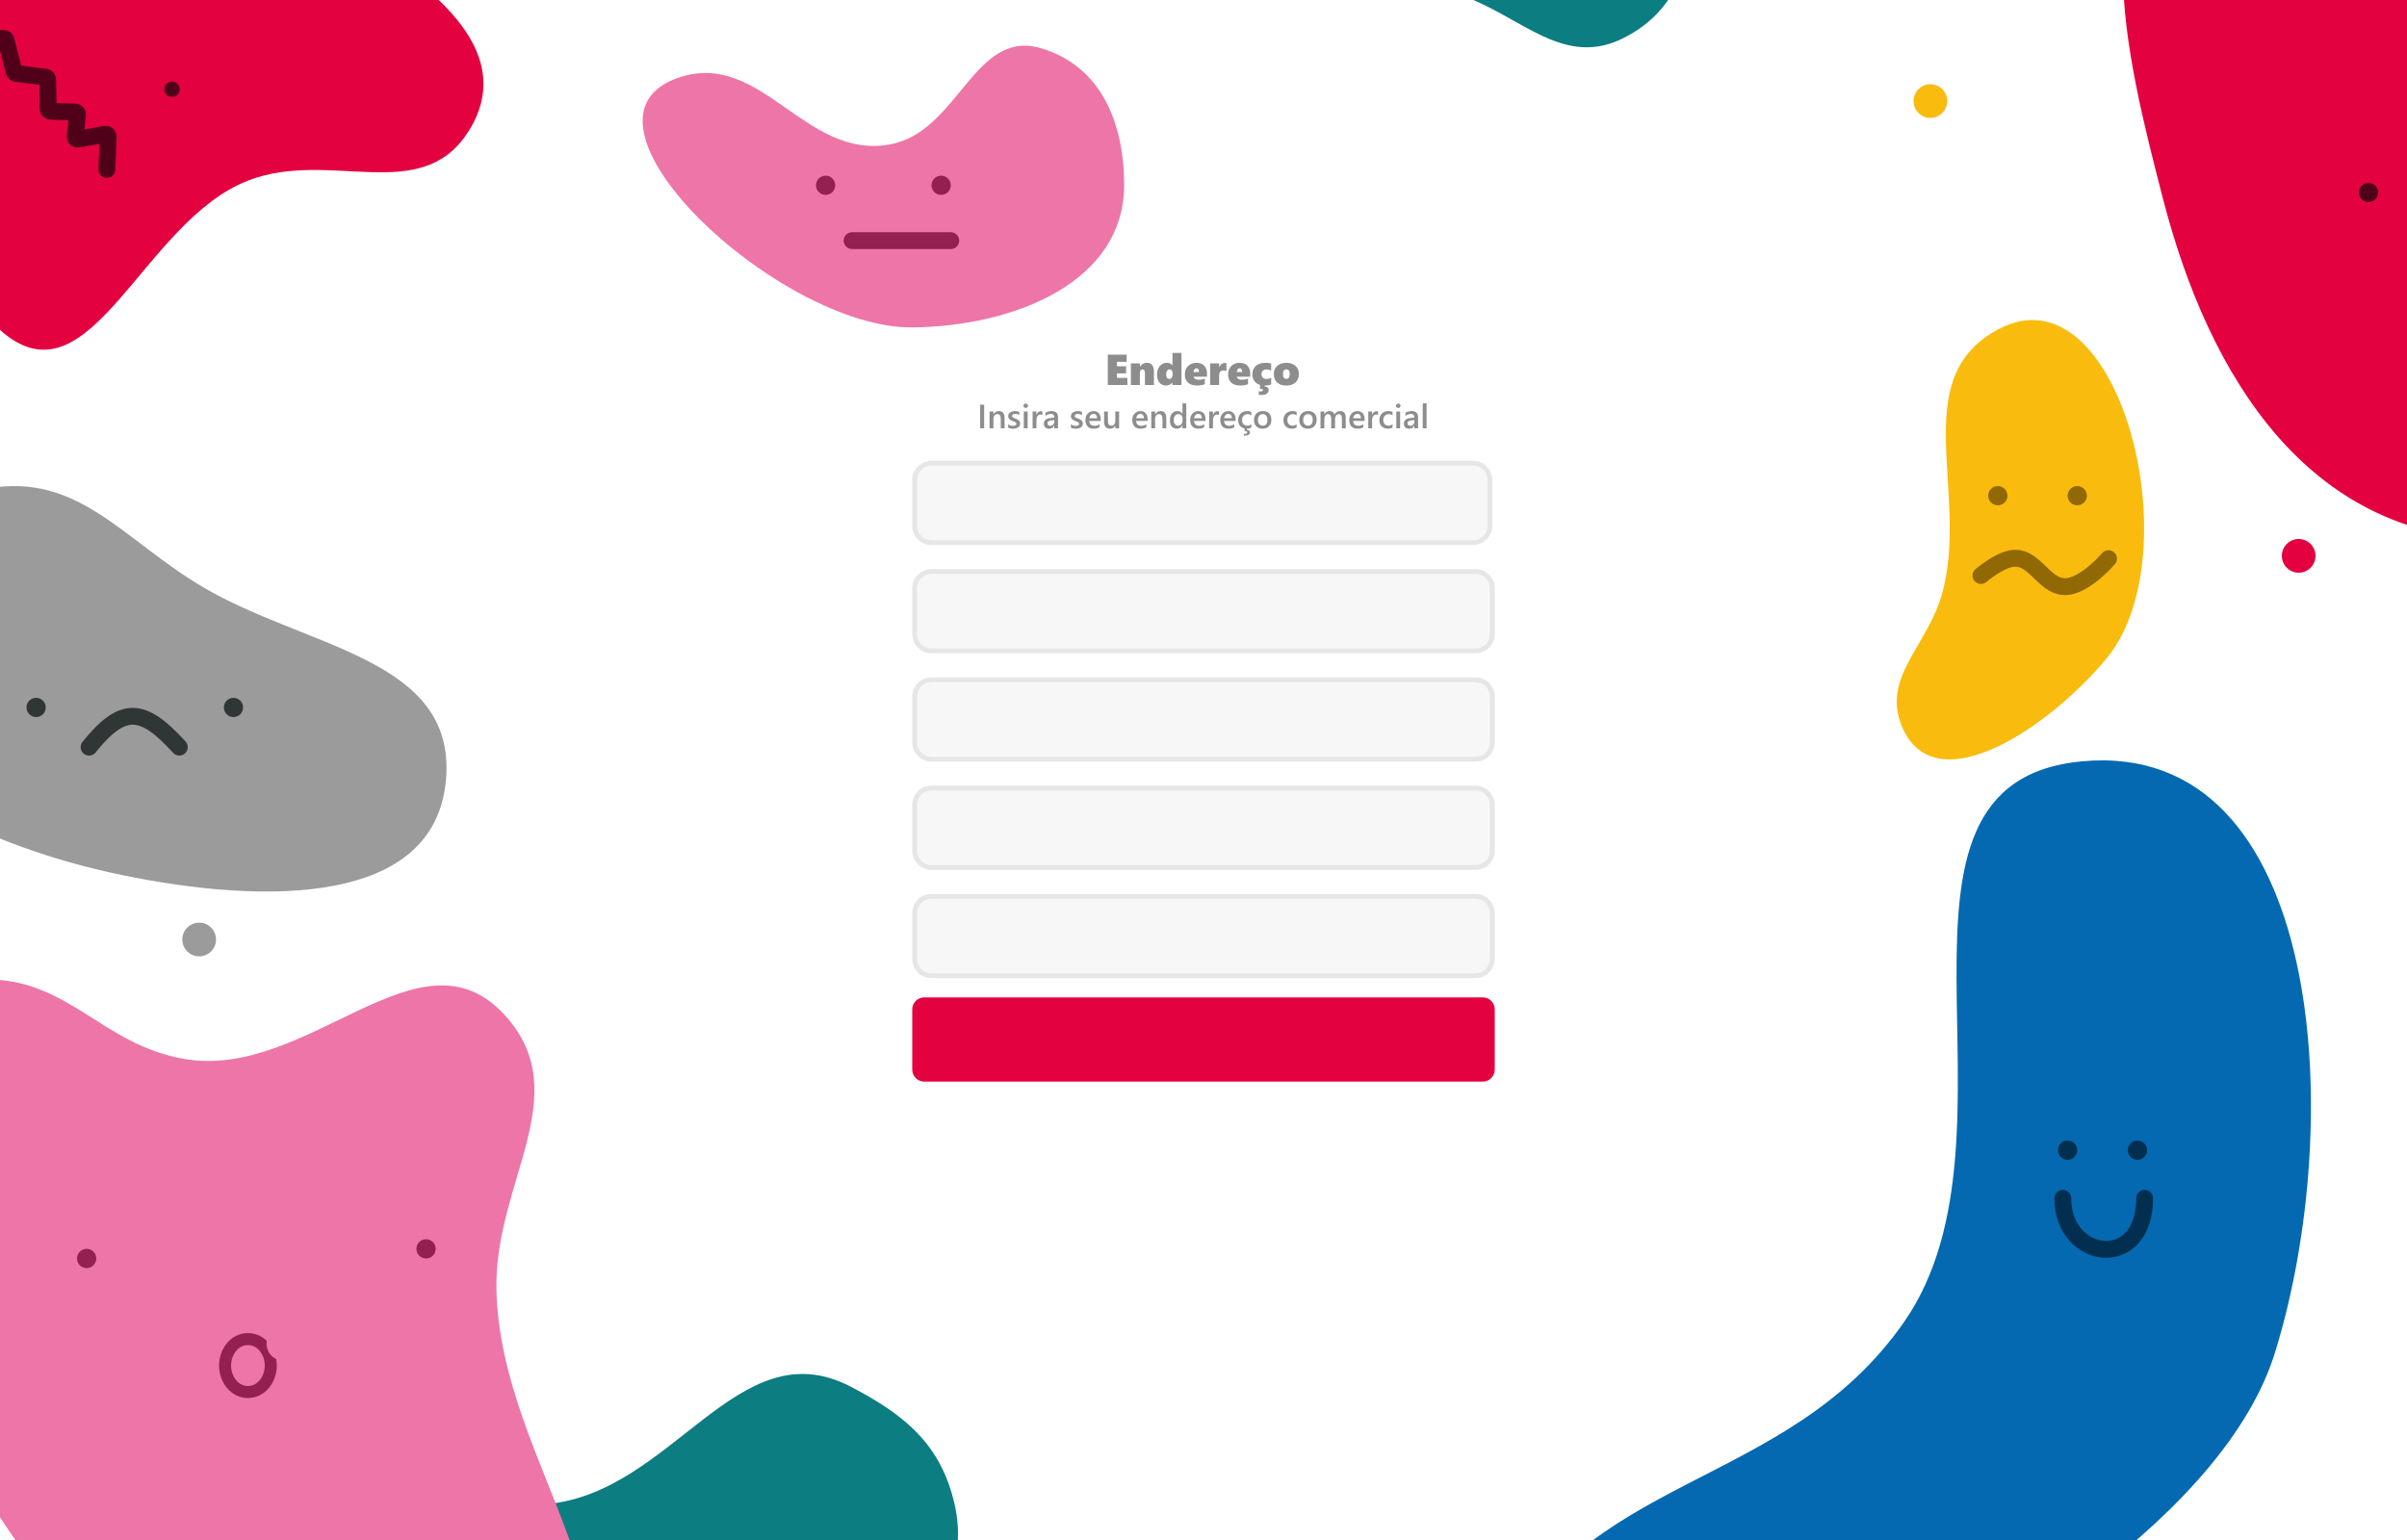
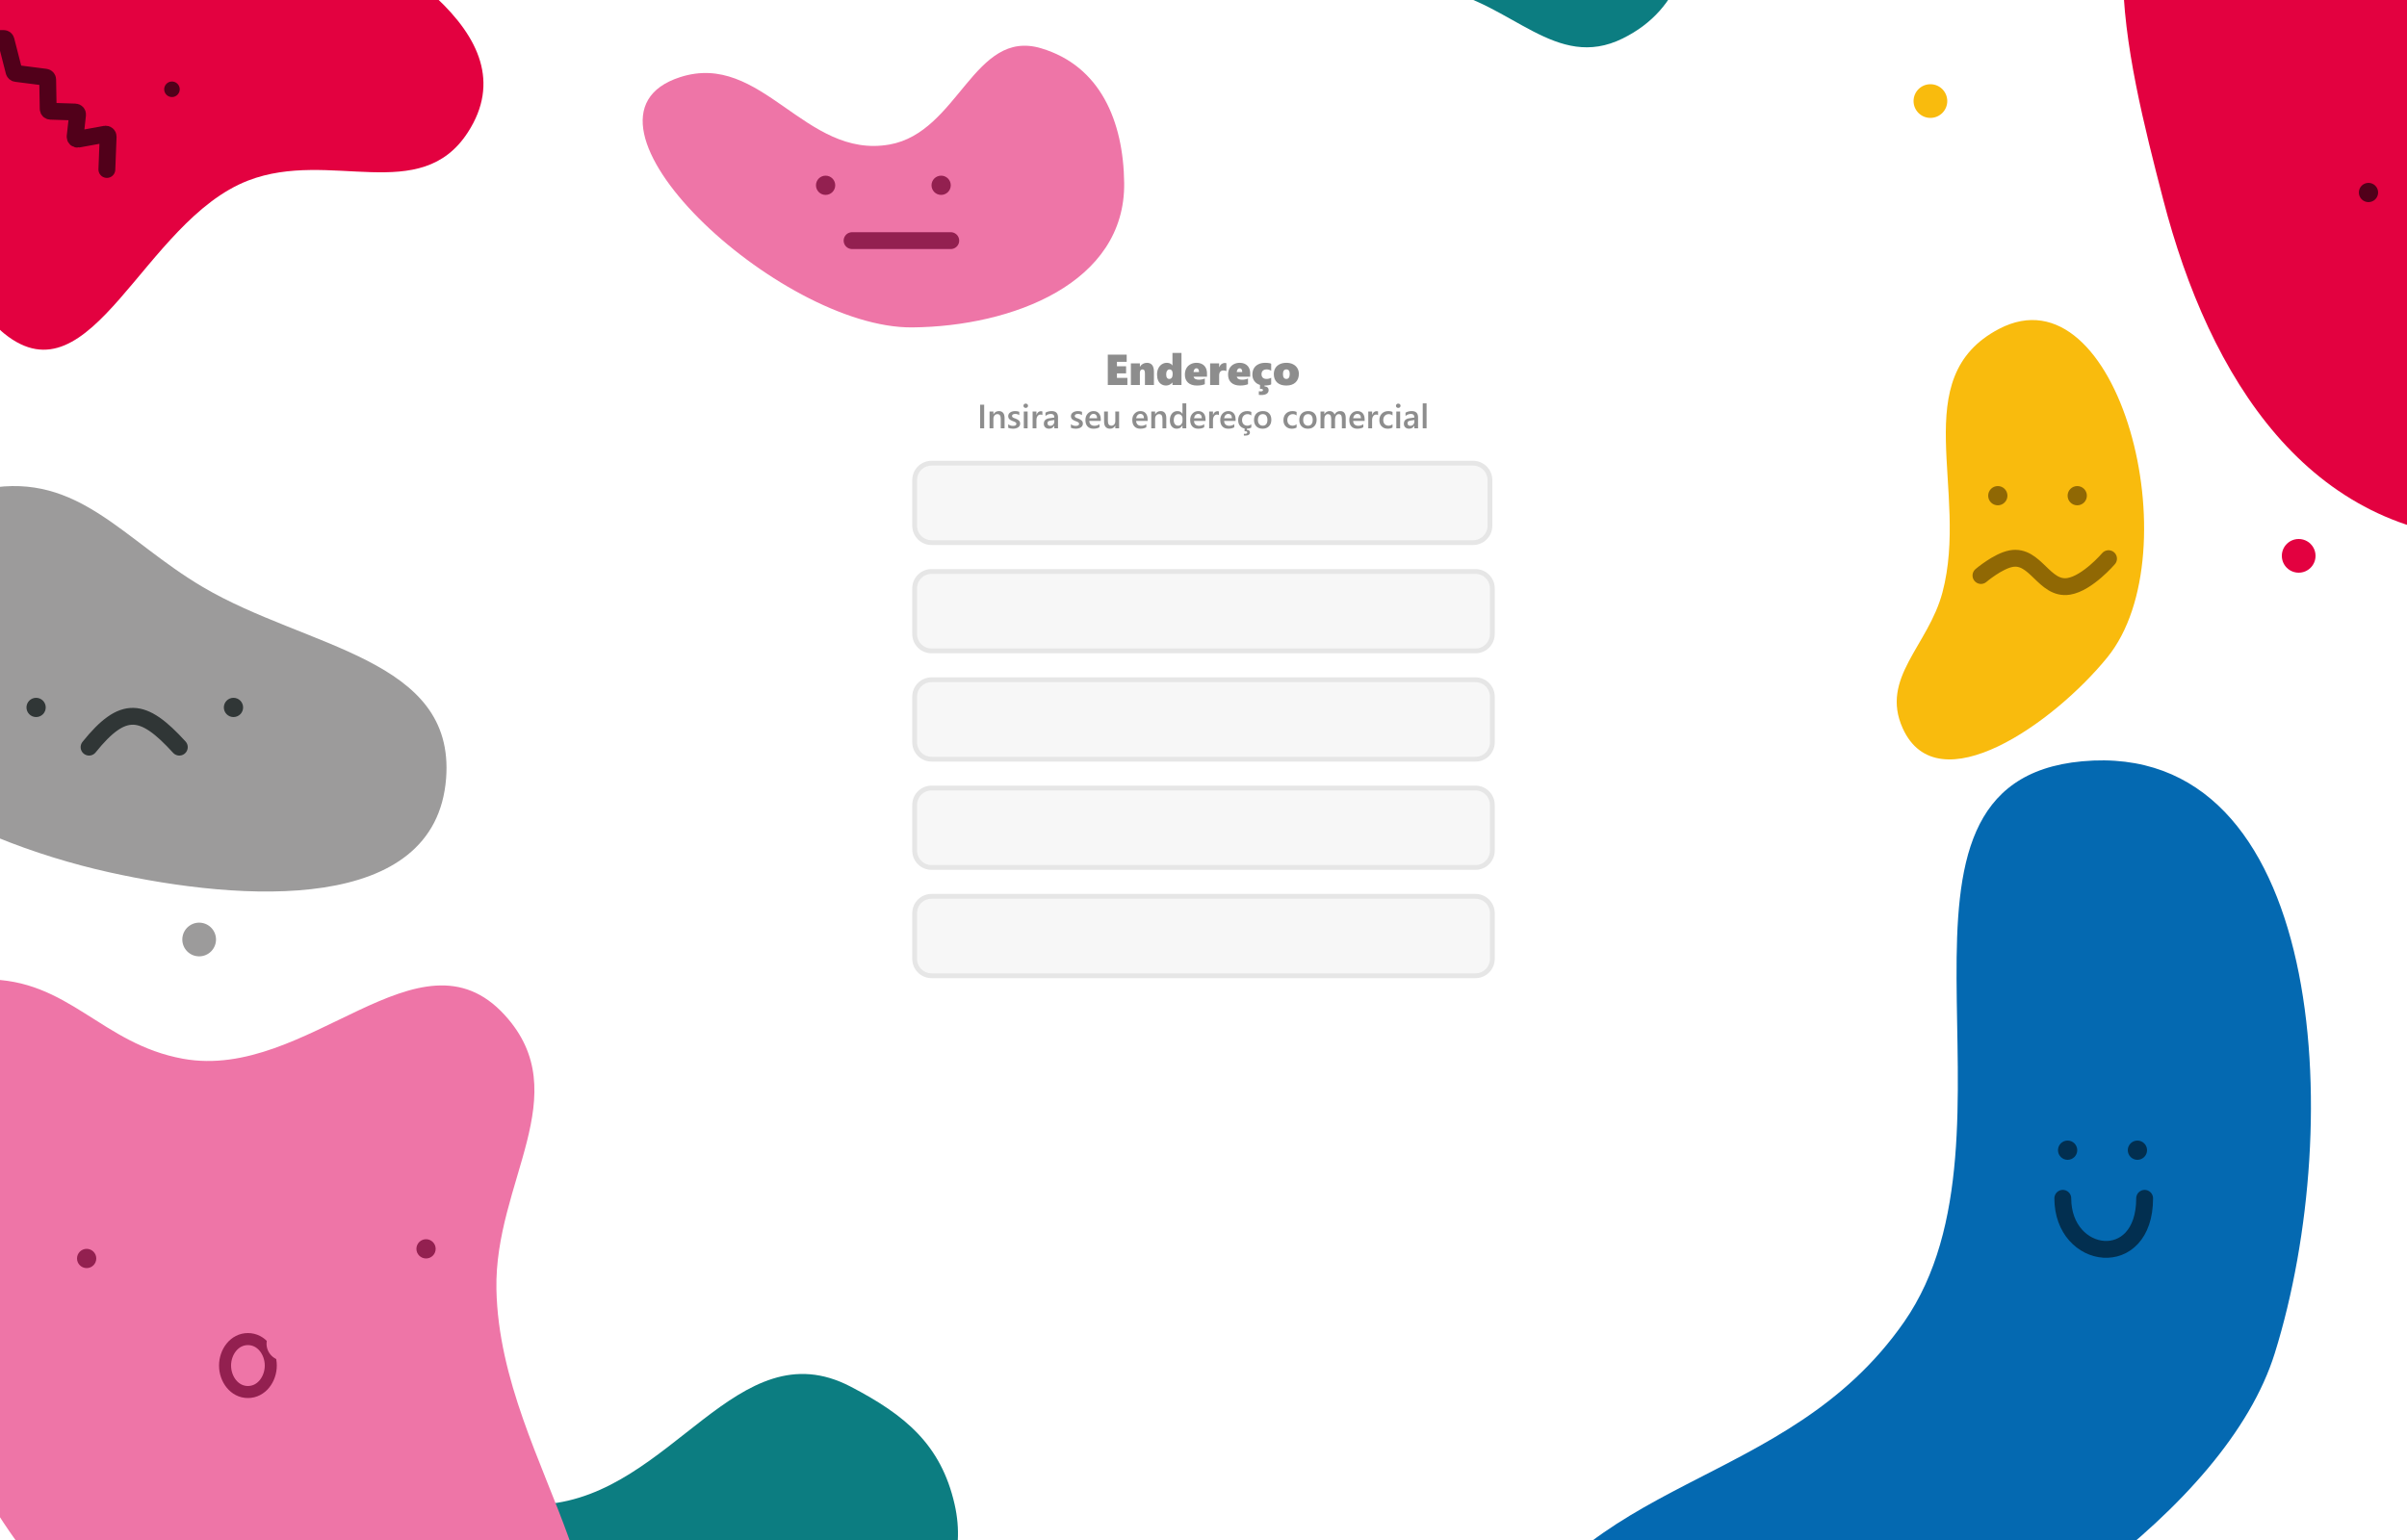
<svg xmlns="http://www.w3.org/2000/svg" width="1000" height="640" viewBox="0 0 1000 640" fill="none">
-   <g clip-path="url(#clip0_386_479)">
+   <g clip-path="url(#clip0_432_316)">
    <rect width="1000" height="640" fill="white" />
    <path d="M222.882 687.899C174.849 676.841 99.369 704.341 101.027 655.009C101.682 635.508 107.657 623.021 121.768 609.569C151.673 581.06 185.173 628.312 226.338 625.148C279.333 621.075 306.22 551.693 353.378 576.246C375.971 588.009 390.924 600.285 396.589 625.148C406.07 666.753 366.134 694.703 325.723 708.239C286.899 721.243 262.779 697.084 222.882 687.899Z" fill="#0C7D81" />
    <path d="M791.067 549.382C845.59 471.011 769.992 325.069 865.067 316.382C965.67 307.191 975.121 465.935 945.067 562.382C904.594 692.268 565.852 814.719 621.067 690.382C656.074 611.553 741.809 620.186 791.067 549.382Z" fill="#0469B1" />
-     <path d="M807.004 246.187C818.209 203.91 791.761 156.98 830.504 136.687C880.225 110.643 910.878 229.608 875.504 273.187C853.36 300.468 805.004 334.692 790.504 302.687C781.019 281.749 801.115 268.406 807.004 246.187Z" fill="#F9BB0D" />
-     <path d="M1016.67 -5.226C976.12 -25.137 966.157 -79.072 921.669 -71.226C861.786 -60.664 883.44 23.904 898.669 82.774C917.967 157.37 959.141 222.388 1036.17 224.274C1096.67 225.755 1167.33 202.793 1167.67 142.274C1167.81 117.568 1146.35 107.48 1146.17 82.774C1146.02 62.737 1161.02 53.265 1159.67 33.274C1155.76 -24.427 1068.58 20.265 1016.67 -5.226Z" fill="#E30140" />
+     <path d="M807.004 246.187C818.209 203.91 791.762 156.98 830.504 136.687C880.225 110.643 910.878 229.608 875.504 273.187C853.36 300.468 805.004 334.692 790.504 302.687C781.019 281.749 801.116 268.406 807.004 246.187Z" fill="#F9BB0D" />
+     <path d="M1016.67 -5.226C976.12 -25.137 966.157 -79.072 921.67 -71.226C861.786 -60.664 883.44 23.904 898.67 82.774C917.967 157.37 959.141 222.388 1036.17 224.274C1096.67 225.755 1167.33 202.793 1167.67 142.274C1167.81 117.568 1146.35 107.48 1146.17 82.774C1146.02 62.737 1161.02 53.265 1159.67 33.274C1155.76 -24.427 1068.58 20.265 1016.67 -5.226Z" fill="#E30140" />
    <circle cx="984" cy="80" r="4" fill="#51001A" />
    <path d="M597.658 -4.517C572.33 -9.264 549.113 6.89 532.158 -12.517C519.105 -27.458 521.875 -42.718 523.158 -62.517C526.955 -121.082 579.427 -174.012 636.658 -161.017C687.118 -149.558 712.797 -99.896 706.658 -48.517C703.312 -20.51 699.45 3.498 674.158 15.983C646.424 29.675 628.058 1.181 597.658 -4.517Z" fill="#0C7D81" />
    <path d="M103.151 75.01C137.218 61.894 174.67 85.593 194.438 54.904C221.048 13.596 159.011 -19.986 115.742 -43.271C60.913 -72.776 -0.245 -84.051 -43.647 -39.408C-77.737 -4.344 -102.906 50.159 -67.207 83.584C-52.633 97.23 -34.87 90.04 -20.121 103.497C-8.16 114.409 -10.776 128.503 1.822 138.675C38.184 168.032 59.538 91.801 103.151 75.01Z" fill="#E30140" />
-     <circle cx="71.441" cy="37.105" r="3.232" transform="rotate(42.8335 71.4408 37.1047)" fill="#51001A" />
+     <circle cx="71.441" cy="37.105" r="3.232" transform="rotate(42.8335 71.4409 37.1047)" fill="#51001A" />
    <path d="M-9.405 16.147L1.524 16.001C1.986 15.995 2.392 16.305 2.507 16.753L5.835 29.773C5.936 30.171 6.27 30.466 6.676 30.518L18.935 32.087C19.428 32.15 19.799 32.565 19.808 33.062L20.02 45.245C20.029 45.778 20.455 46.21 20.988 46.227L31.263 46.554C31.846 46.573 32.29 47.085 32.225 47.665L31.213 56.739C31.139 57.404 31.727 57.953 32.386 57.834L43.751 55.769C44.381 55.654 44.954 56.152 44.929 56.791L44.398 70.435" stroke="#51001A" stroke-width="7" stroke-linecap="round" />
    <path d="M6.568 640.207C-46.449 566.007 -97.181 407.576 -5.988 407.026C28.564 406.818 42.105 433.884 76.109 440.016C127.932 449.362 174.257 382.954 209.725 421.876C239.711 454.783 205.33 491.313 206.239 535.824C207.772 610.875 277.873 672.063 226.67 726.955C163.649 794.515 60.28 715.38 6.568 640.207Z" fill="#EE75A7" />
    <circle cx="36" cy="523" r="4" fill="#932050" />
    <circle cx="177" cy="519" r="4" fill="#932050" />
    <path d="M103 578.5C108.679 578.5 112.5 573.099 112.5 567.5C112.5 561.901 108.679 556.5 103 556.5C97.321 556.5 93.5 561.901 93.5 567.5C93.5 573.099 97.321 578.5 103 578.5Z" stroke="#932050" stroke-width="5" />
    <path d="M-5.165 203.003C-36.789 208.582 -57.341 224.35 -69.665 254.003C-93.363 311.018 -14.941 349.115 45.335 362.503C100.74 374.808 180.957 380.089 185.335 323.503C189.206 273.456 127.583 269.482 84.335 244.003C51.211 224.488 32.695 196.323 -5.165 203.003Z" fill="#9C9B9B" />
    <circle cx="15" cy="294" r="4" fill="#303636" />
    <circle cx="97" cy="294" r="4" fill="#303636" />
    <path d="M37 310.501C51.155 292.911 59.394 293.919 74.5 310.501" stroke="#303636" stroke-width="7" stroke-linecap="round" />
    <path d="M369.545 60.064C334.395 66.261 316.51 21.098 282.545 32.064C229.819 49.087 323.642 136.604 379.045 136.064C420.637 135.659 467.54 117.655 467.045 76.064C466.739 50.38 457.157 27.416 432.545 20.064C404.621 11.723 398.245 55.004 369.545 60.064Z" fill="#EE75A7" />
    <path d="M354 100H395" stroke="#932050" stroke-width="7" stroke-linecap="round" />
    <circle cx="343" cy="77" r="4" fill="#932050" />
    <circle cx="391" cy="77" r="4" fill="#932050" />
    <path d="M823 239.17C823 239.17 830.002 233.206 835.5 232.17C845.713 230.245 849.243 245.345 859.5 243.67C867.252 242.404 876 232.17 876 232.17" stroke="#906804" stroke-width="7" stroke-linecap="round" />
    <circle cx="830" cy="206" r="4" fill="#906804" />
    <circle cx="863" cy="206" r="4" fill="#906804" />
    <path d="M857 498C857 524 891 528.5 891 498" stroke="#022F50" stroke-width="7" stroke-linecap="round" />
    <circle cx="859" cy="478" r="4" fill="#022F50" />
    <circle cx="888" cy="478" r="4" fill="#022F50" />
    <circle cx="802" cy="42" r="7" fill="#F9BB0D" />
    <circle cx="955" cy="231" r="7" fill="#E30140" />
    <circle cx="117.742" cy="558.443" r="7" transform="rotate(-34.7594 117.742 558.443)" fill="#EE75A7" />
    <circle cx="82.742" cy="390.443" r="7" transform="rotate(-34.7594 82.7418 390.443)" fill="#9C9B9B" />
    <circle cx="82.742" cy="269.443" r="7" transform="rotate(-34.7594 82.7418 269.443)" fill="#9C9B9B" />
    <rect x="363" y="175.5" width="274" height="290" rx="12" fill="white" />
    <rect x="380" y="192.5" width="239" height="33" rx="7" fill="#F7F7F7" />
    <rect x="380" y="192.5" width="239" height="33" rx="7" stroke="#E6E6E6" stroke-width="2" />
    <rect x="380" y="237.5" width="240" height="33" rx="7" fill="#F7F7F7" />
    <rect x="380" y="237.5" width="240" height="33" rx="7" stroke="#E6E6E6" stroke-width="2" />
    <rect x="380" y="282.5" width="240" height="33" rx="7" fill="#F7F7F7" />
    <rect x="380" y="282.5" width="240" height="33" rx="7" stroke="#E6E6E6" stroke-width="2" />
    <rect x="380" y="327.5" width="240" height="33" rx="7" fill="#F7F7F7" />
    <rect x="380" y="327.5" width="240" height="33" rx="7" stroke="#E6E6E6" stroke-width="2" />
    <rect x="380" y="372.5" width="240" height="33" rx="7" fill="#F7F7F7" />
    <rect x="380" y="372.5" width="240" height="33" rx="7" stroke="#E6E6E6" stroke-width="2" />
-     <rect x="379" y="414.5" width="242" height="35" rx="5" fill="#E30140" />
    <path d="M460.239 160V147.396H468.088V150.367H464.036V152.204H467.842V155.175H464.036V157.029H468.378V160H460.239ZM475.664 160V155.087C475.664 154.53 475.579 154.132 475.409 153.892C475.245 153.646 474.976 153.522 474.601 153.522C474.278 153.522 474.026 153.648 473.845 153.9C473.663 154.152 473.572 154.475 473.572 154.867V160H469.828V151H473.572V152.406H473.607C473.906 151.891 474.308 151.492 474.812 151.211C475.315 150.924 475.863 150.78 476.455 150.78C478.424 150.78 479.408 152.022 479.408 154.507V160H475.664ZM487.107 160V158.954H487.072C486.773 159.347 486.384 159.657 485.903 159.886C485.423 160.108 484.948 160.22 484.479 160.22C483.712 160.22 483.035 160.032 482.449 159.657C481.863 159.276 481.424 158.746 481.131 158.066C480.844 157.387 480.7 156.584 480.7 155.658C480.7 154.703 480.873 153.856 481.219 153.118C481.564 152.38 482.051 151.806 482.678 151.396C483.305 150.985 484.008 150.78 484.787 150.78C485.156 150.78 485.496 150.833 485.807 150.938C486.123 151.044 486.396 151.188 486.624 151.369C486.858 151.545 487.008 151.721 487.072 151.896H487.107V146.676H490.852V160H487.107ZM487.187 155.228C487.187 154.688 487.066 154.27 486.826 153.971C486.592 153.672 486.272 153.522 485.868 153.522C485.464 153.522 485.133 153.71 484.875 154.085C484.623 154.454 484.497 154.949 484.497 155.57C484.497 156.842 484.937 157.478 485.815 157.478C486.231 157.478 486.562 157.308 486.809 156.968C487.061 156.622 487.187 156.121 487.187 155.465V155.228ZM495.888 156.563C495.952 156.95 496.175 157.255 496.556 157.478C496.937 157.694 497.44 157.803 498.067 157.803C498.94 157.803 499.767 157.636 500.546 157.302V159.675C499.638 160.038 498.536 160.22 497.241 160.22C495.671 160.22 494.449 159.818 493.576 159.016C492.703 158.213 492.267 157.108 492.267 155.702C492.267 154.735 492.457 153.883 492.838 153.145C493.225 152.406 493.793 151.829 494.543 151.413C495.299 150.991 496.131 150.78 497.039 150.78C497.971 150.78 498.768 150.962 499.43 151.325C500.092 151.688 500.593 152.198 500.933 152.854C501.278 153.511 501.451 154.278 501.451 155.157V156.563H495.888ZM498.138 154.604C498.138 153.566 497.766 153.048 497.021 153.048C496.711 153.048 496.45 153.191 496.239 153.479C496.028 153.76 495.905 154.135 495.87 154.604H498.138ZM509.52 154.208C509.379 154.144 509.188 154.085 508.948 154.032C508.708 153.979 508.509 153.953 508.351 153.953C507.114 153.953 506.496 154.668 506.496 156.098V160H502.752V151H506.496V152.582H506.531C506.76 152.014 507.085 151.583 507.507 151.29C507.929 150.991 508.421 150.842 508.983 150.842C509.188 150.842 509.367 150.877 509.52 150.947V154.208ZM513.835 156.563C513.899 156.95 514.122 157.255 514.503 157.478C514.884 157.694 515.388 157.803 516.015 157.803C516.888 157.803 517.714 157.636 518.493 157.302V159.675C517.585 160.038 516.483 160.22 515.188 160.22C513.618 160.22 512.396 159.818 511.523 159.016C510.65 158.213 510.214 157.108 510.214 155.702C510.214 154.735 510.404 153.883 510.785 153.145C511.172 152.406 511.74 151.829 512.49 151.413C513.246 150.991 514.078 150.78 514.986 150.78C515.918 150.78 516.715 150.962 517.377 151.325C518.039 151.688 518.54 152.198 518.88 152.854C519.226 153.511 519.398 154.278 519.398 155.157V156.563H513.835ZM516.085 154.604C516.085 153.566 515.713 153.048 514.969 153.048C514.658 153.048 514.397 153.191 514.187 153.479C513.976 153.76 513.853 154.135 513.817 154.604H516.085ZM528.117 159.745C527.625 160.038 526.699 160.196 525.34 160.22V160.58C526.482 160.662 527.054 161.184 527.054 162.145C527.054 162.795 526.787 163.293 526.254 163.639C525.727 163.984 524.974 164.157 523.995 164.157C523.679 164.157 523.342 164.14 522.984 164.104V162.593C523.201 162.64 523.441 162.663 523.705 162.663C524.039 162.663 524.291 162.613 524.461 162.514C524.631 162.42 524.716 162.297 524.716 162.145C524.716 161.963 524.648 161.828 524.514 161.74C524.379 161.658 524.145 161.617 523.811 161.617H523.652L523.468 161.635V159.974C522.478 159.669 521.701 159.136 521.139 158.374C520.582 157.612 520.304 156.722 520.304 155.702C520.304 154.671 520.521 153.789 520.954 153.057C521.394 152.318 522.018 151.756 522.826 151.369C523.635 150.977 524.572 150.78 525.639 150.78C526.225 150.78 526.749 150.818 527.212 150.895C527.681 150.971 527.982 151.059 528.117 151.158V154.076C527.93 153.93 527.66 153.801 527.309 153.689C526.957 153.578 526.632 153.522 526.333 153.522C525.595 153.522 525.038 153.695 524.663 154.041C524.288 154.387 524.101 154.879 524.101 155.518C524.101 156.139 524.285 156.622 524.654 156.968C525.023 157.308 525.536 157.478 526.192 157.478C526.89 157.478 527.531 157.311 528.117 156.977V159.745ZM539.622 155.342C539.622 156.859 539.162 158.052 538.242 158.919C537.328 159.786 536.048 160.22 534.401 160.22C532.767 160.22 531.492 159.798 530.578 158.954C529.67 158.104 529.216 156.936 529.216 155.447C529.216 154.492 529.43 153.663 529.857 152.96C530.285 152.257 530.895 151.718 531.686 151.343C532.477 150.968 533.388 150.78 534.419 150.78C535.485 150.78 536.408 150.977 537.188 151.369C537.973 151.762 538.573 152.307 538.989 153.004C539.411 153.701 539.622 154.48 539.622 155.342ZM535.825 155.359C535.825 154.135 535.356 153.522 534.419 153.522C533.481 153.522 533.013 154.164 533.013 155.447C533.013 156.801 533.487 157.478 534.437 157.478C535.362 157.478 535.825 156.771 535.825 155.359Z" fill="#1D1D1D" fill-opacity="0.5" />
    <path d="M408.878 178H407.203V168.197H408.878V178ZM417.354 178H415.769V174.056C415.769 172.748 415.306 172.094 414.381 172.094C413.898 172.094 413.499 172.276 413.185 172.641C412.87 173.001 412.713 173.456 412.713 174.008V178H411.12V171H412.713V172.162H412.74C413.264 171.278 414.021 170.836 415.01 170.836C415.771 170.836 416.352 171.084 416.753 171.581C417.154 172.073 417.354 172.786 417.354 173.721V178ZM418.858 177.781V176.312C419.451 176.763 420.105 176.988 420.82 176.988C421.777 176.988 422.256 176.706 422.256 176.141C422.256 175.981 422.215 175.847 422.133 175.737C422.051 175.623 421.939 175.523 421.798 175.437C421.661 175.35 421.497 175.272 421.306 175.204C421.119 175.136 420.909 175.058 420.677 174.972C420.39 174.858 420.13 174.737 419.897 174.609C419.67 174.482 419.478 174.338 419.323 174.179C419.173 174.015 419.059 173.83 418.981 173.625C418.904 173.42 418.865 173.181 418.865 172.907C418.865 172.57 418.945 172.274 419.104 172.019C419.264 171.759 419.478 171.542 419.747 171.369C420.016 171.191 420.321 171.059 420.663 170.973C421.005 170.882 421.358 170.836 421.723 170.836C422.37 170.836 422.949 170.934 423.459 171.13V172.518C422.967 172.18 422.402 172.012 421.764 172.012C421.563 172.012 421.381 172.032 421.217 172.073C421.057 172.114 420.921 172.171 420.807 172.244C420.693 172.317 420.604 172.406 420.54 172.511C420.476 172.611 420.444 172.723 420.444 172.846C420.444 172.996 420.476 173.124 420.54 173.229C420.604 173.333 420.697 173.427 420.82 173.509C420.948 173.586 421.098 173.659 421.271 173.728C421.449 173.791 421.652 173.862 421.88 173.939C422.181 174.062 422.45 174.188 422.687 174.315C422.928 174.443 423.133 174.589 423.302 174.753C423.47 174.912 423.6 175.099 423.691 175.313C423.783 175.523 423.828 175.774 423.828 176.065C423.828 176.421 423.746 176.731 423.582 176.995C423.418 177.259 423.199 177.478 422.926 177.651C422.652 177.825 422.336 177.952 421.976 178.034C421.62 178.121 421.244 178.164 420.848 178.164C420.082 178.164 419.419 178.036 418.858 177.781ZM426.139 169.53C425.879 169.53 425.656 169.446 425.469 169.277C425.286 169.109 425.195 168.895 425.195 168.635C425.195 168.375 425.286 168.159 425.469 167.985C425.656 167.812 425.879 167.726 426.139 167.726C426.408 167.726 426.635 167.812 426.822 167.985C427.009 168.159 427.103 168.375 427.103 168.635C427.103 168.881 427.009 169.093 426.822 169.271C426.635 169.444 426.408 169.53 426.139 169.53ZM426.925 178H425.339V171H426.925V178ZM433.063 172.511C432.872 172.36 432.596 172.285 432.236 172.285C431.767 172.285 431.375 172.497 431.061 172.921C430.746 173.345 430.589 173.921 430.589 174.65V178H429.003V171H430.589V172.442H430.616C430.771 171.95 431.008 171.567 431.327 171.294C431.651 171.016 432.011 170.877 432.407 170.877C432.694 170.877 432.913 170.92 433.063 171.007V172.511ZM439.558 178H438.02V176.906H437.992C437.509 177.745 436.8 178.164 435.866 178.164C435.178 178.164 434.638 177.977 434.246 177.604C433.859 177.23 433.665 176.735 433.665 176.12C433.665 174.799 434.426 174.028 435.948 173.81L438.026 173.516C438.026 172.518 437.552 172.019 436.604 172.019C435.771 172.019 435.019 172.306 434.349 172.88V171.492C435.087 171.055 435.939 170.836 436.905 170.836C438.674 170.836 439.558 171.706 439.558 173.447V178ZM438.026 174.562L436.557 174.767C436.101 174.826 435.757 174.938 435.524 175.102C435.297 175.261 435.183 175.544 435.183 175.949C435.183 176.245 435.287 176.489 435.497 176.681C435.711 176.868 435.996 176.961 436.352 176.961C436.835 176.961 437.233 176.792 437.548 176.455C437.867 176.113 438.026 175.685 438.026 175.17V174.562ZM444.917 177.781V176.312C445.509 176.763 446.163 176.988 446.879 176.988C447.836 176.988 448.314 176.706 448.314 176.141C448.314 175.981 448.273 175.847 448.191 175.737C448.109 175.623 447.998 175.523 447.856 175.437C447.72 175.35 447.556 175.272 447.364 175.204C447.177 175.136 446.968 175.058 446.735 174.972C446.448 174.858 446.188 174.737 445.956 174.609C445.728 174.482 445.537 174.338 445.382 174.179C445.231 174.015 445.118 173.83 445.04 173.625C444.963 173.42 444.924 173.181 444.924 172.907C444.924 172.57 445.004 172.274 445.163 172.019C445.323 171.759 445.537 171.542 445.806 171.369C446.075 171.191 446.38 171.059 446.722 170.973C447.063 170.882 447.417 170.836 447.781 170.836C448.428 170.836 449.007 170.934 449.518 171.13V172.518C449.025 172.18 448.46 172.012 447.822 172.012C447.622 172.012 447.439 172.032 447.275 172.073C447.116 172.114 446.979 172.171 446.865 172.244C446.751 172.317 446.662 172.406 446.599 172.511C446.535 172.611 446.503 172.723 446.503 172.846C446.503 172.996 446.535 173.124 446.599 173.229C446.662 173.333 446.756 173.427 446.879 173.509C447.007 173.586 447.157 173.659 447.33 173.728C447.508 173.791 447.711 173.862 447.938 173.939C448.239 174.062 448.508 174.188 448.745 174.315C448.987 174.443 449.192 174.589 449.36 174.753C449.529 174.912 449.659 175.099 449.75 175.313C449.841 175.523 449.887 175.774 449.887 176.065C449.887 176.421 449.805 176.731 449.641 176.995C449.477 177.259 449.258 177.478 448.984 177.651C448.711 177.825 448.394 177.952 448.034 178.034C447.679 178.121 447.303 178.164 446.906 178.164C446.141 178.164 445.478 178.036 444.917 177.781ZM457.324 174.931H452.553C452.571 175.578 452.769 176.077 453.147 176.428C453.53 176.779 454.054 176.954 454.72 176.954C455.467 176.954 456.153 176.731 456.777 176.284V177.562C456.139 177.964 455.296 178.164 454.248 178.164C453.218 178.164 452.409 177.847 451.821 177.214C451.238 176.576 450.946 175.68 450.946 174.527C450.946 173.438 451.268 172.552 451.91 171.868C452.557 171.18 453.359 170.836 454.316 170.836C455.273 170.836 456.014 171.144 456.538 171.759C457.062 172.374 457.324 173.229 457.324 174.322V174.931ZM455.793 173.81C455.788 173.24 455.654 172.798 455.39 172.483C455.125 172.164 454.761 172.005 454.296 172.005C453.84 172.005 453.453 172.171 453.134 172.504C452.819 172.837 452.626 173.272 452.553 173.81H455.793ZM464.939 178H463.354V176.893H463.326C462.866 177.74 462.15 178.164 461.18 178.164C459.525 178.164 458.698 177.171 458.698 175.184V171H460.284V175.02C460.284 176.277 460.77 176.906 461.74 176.906C462.21 176.906 462.595 176.733 462.896 176.387C463.201 176.04 463.354 175.587 463.354 175.026V171H464.939V178ZM476.793 174.931H472.021C472.04 175.578 472.238 176.077 472.616 176.428C472.999 176.779 473.523 176.954 474.188 176.954C474.936 176.954 475.622 176.731 476.246 176.284V177.562C475.608 177.964 474.765 178.164 473.717 178.164C472.687 178.164 471.878 177.847 471.29 177.214C470.707 176.576 470.415 175.68 470.415 174.527C470.415 173.438 470.736 172.552 471.379 171.868C472.026 171.18 472.828 170.836 473.785 170.836C474.742 170.836 475.483 171.144 476.007 171.759C476.531 172.374 476.793 173.229 476.793 174.322V174.931ZM475.262 173.81C475.257 173.24 475.123 172.798 474.858 172.483C474.594 172.164 474.229 172.005 473.765 172.005C473.309 172.005 472.922 172.171 472.603 172.504C472.288 172.837 472.094 173.272 472.021 173.81H475.262ZM484.538 178H482.952V174.056C482.952 172.748 482.49 172.094 481.564 172.094C481.081 172.094 480.683 172.276 480.368 172.641C480.054 173.001 479.896 173.456 479.896 174.008V178H478.304V171H479.896V172.162H479.924C480.448 171.278 481.204 170.836 482.193 170.836C482.954 170.836 483.535 171.084 483.937 171.581C484.338 172.073 484.538 172.786 484.538 173.721V178ZM492.844 178H491.258V176.811H491.23C490.72 177.713 489.934 178.164 488.872 178.164C488.011 178.164 487.32 177.852 486.801 177.228C486.286 176.599 486.028 175.744 486.028 174.664C486.028 173.507 486.313 172.579 486.883 171.882C487.457 171.185 488.22 170.836 489.173 170.836C490.116 170.836 490.802 171.214 491.23 171.971H491.258V167.637H492.844V178ZM491.278 174.801V173.885C491.278 173.388 491.117 172.966 490.793 172.62C490.469 172.274 490.057 172.101 489.556 172.101C488.963 172.101 488.496 172.322 488.154 172.764C487.817 173.206 487.648 173.819 487.648 174.603C487.648 175.313 487.81 175.876 488.134 176.291C488.462 176.701 488.902 176.906 489.453 176.906C489.995 176.906 490.435 176.708 490.772 176.312C491.11 175.91 491.278 175.407 491.278 174.801ZM500.842 174.931H496.07C496.089 175.578 496.287 176.077 496.665 176.428C497.048 176.779 497.572 176.954 498.237 176.954C498.985 176.954 499.671 176.731 500.295 176.284V177.562C499.657 177.964 498.814 178.164 497.766 178.164C496.736 178.164 495.927 177.847 495.339 177.214C494.756 176.576 494.464 175.68 494.464 174.527C494.464 173.438 494.785 172.552 495.428 171.868C496.075 171.18 496.877 170.836 497.834 170.836C498.791 170.836 499.532 171.144 500.056 171.759C500.58 172.374 500.842 173.229 500.842 174.322V174.931ZM499.311 173.81C499.306 173.24 499.172 172.798 498.907 172.483C498.643 172.164 498.278 172.005 497.813 172.005C497.358 172.005 496.97 172.171 496.651 172.504C496.337 172.837 496.143 173.272 496.07 173.81H499.311ZM506.413 172.511C506.222 172.36 505.946 172.285 505.586 172.285C505.117 172.285 504.725 172.497 504.41 172.921C504.096 173.345 503.938 173.921 503.938 174.65V178H502.353V171H503.938V172.442H503.966C504.121 171.95 504.358 171.567 504.677 171.294C505 171.016 505.36 170.877 505.757 170.877C506.044 170.877 506.263 170.92 506.413 171.007V172.511ZM513.338 174.931H508.566C508.585 175.578 508.783 176.077 509.161 176.428C509.544 176.779 510.068 176.954 510.733 176.954C511.481 176.954 512.167 176.731 512.791 176.284V177.562C512.153 177.964 511.31 178.164 510.262 178.164C509.232 178.164 508.423 177.847 507.835 177.214C507.252 176.576 506.96 175.68 506.96 174.527C506.96 173.438 507.281 172.552 507.924 171.868C508.571 171.18 509.373 170.836 510.33 170.836C511.287 170.836 512.028 171.144 512.552 171.759C513.076 172.374 513.338 173.229 513.338 174.322V174.931ZM511.807 173.81C511.802 173.24 511.668 172.798 511.403 172.483C511.139 172.164 510.774 172.005 510.31 172.005C509.854 172.005 509.466 172.171 509.147 172.504C508.833 172.837 508.639 173.272 508.566 173.81H511.807ZM519.859 177.679C519.299 178.002 518.636 178.164 517.87 178.164C516.831 178.164 515.993 177.84 515.354 177.193C514.716 176.542 514.397 175.699 514.397 174.664C514.397 173.511 514.739 172.586 515.423 171.889C516.111 171.187 517.029 170.836 518.178 170.836C518.816 170.836 519.379 170.948 519.866 171.171V172.647C519.379 172.283 518.859 172.101 518.308 172.101C517.638 172.101 517.089 172.328 516.66 172.784C516.232 173.235 516.018 173.828 516.018 174.562C516.018 175.286 516.218 175.858 516.619 176.277C517.025 176.697 517.567 176.906 518.246 176.906C518.816 176.906 519.354 176.703 519.859 176.298V177.679ZM519.292 179.695C519.292 180.579 518.636 181.021 517.323 181.021C517.109 181.021 516.924 181.015 516.77 181.001V180.242C516.97 180.27 517.132 180.283 517.255 180.283C517.861 180.283 518.164 180.096 518.164 179.723C518.164 179.385 517.888 179.217 517.337 179.217C517.291 179.217 517.202 179.226 517.07 179.244V178H518V178.643C518.396 178.643 518.711 178.734 518.943 178.916C519.176 179.103 519.292 179.363 519.292 179.695ZM524.542 178.164C523.462 178.164 522.598 177.838 521.951 177.187C521.309 176.53 520.987 175.662 520.987 174.582C520.987 173.406 521.322 172.488 521.992 171.827C522.667 171.166 523.574 170.836 524.713 170.836C525.807 170.836 526.659 171.157 527.27 171.8C527.88 172.442 528.186 173.333 528.186 174.473C528.186 175.589 527.855 176.485 527.194 177.159C526.538 177.829 525.654 178.164 524.542 178.164ZM524.617 172.101C523.997 172.101 523.507 172.317 523.147 172.75C522.787 173.183 522.607 173.78 522.607 174.541C522.607 175.275 522.79 175.854 523.154 176.277C523.519 176.697 524.007 176.906 524.617 176.906C525.242 176.906 525.72 176.699 526.053 176.284C526.39 175.869 526.559 175.279 526.559 174.514C526.559 173.743 526.39 173.149 526.053 172.729C525.72 172.31 525.242 172.101 524.617 172.101ZM538.672 177.679C538.111 178.002 537.448 178.164 536.683 178.164C535.644 178.164 534.805 177.84 534.167 177.193C533.529 176.542 533.21 175.699 533.21 174.664C533.21 173.511 533.552 172.586 534.235 171.889C534.924 171.187 535.842 170.836 536.99 170.836C537.628 170.836 538.191 170.948 538.679 171.171V172.647C538.191 172.283 537.672 172.101 537.12 172.101C536.45 172.101 535.901 172.328 535.473 172.784C535.044 173.235 534.83 173.828 534.83 174.562C534.83 175.286 535.031 175.858 535.432 176.277C535.837 176.697 536.38 176.906 537.059 176.906C537.628 176.906 538.166 176.703 538.672 176.298V177.679ZM543.354 178.164C542.274 178.164 541.411 177.838 540.764 177.187C540.121 176.53 539.8 175.662 539.8 174.582C539.8 173.406 540.135 172.488 540.805 171.827C541.479 171.166 542.386 170.836 543.525 170.836C544.619 170.836 545.471 171.157 546.082 171.8C546.693 172.442 546.998 173.333 546.998 174.473C546.998 175.589 546.668 176.485 546.007 177.159C545.351 177.829 544.466 178.164 543.354 178.164ZM543.43 172.101C542.81 172.101 542.32 172.317 541.96 172.75C541.6 173.183 541.42 173.78 541.42 174.541C541.42 175.275 541.602 175.854 541.967 176.277C542.331 176.697 542.819 176.906 543.43 176.906C544.054 176.906 544.533 176.699 544.865 176.284C545.202 175.869 545.371 175.279 545.371 174.514C545.371 173.743 545.202 173.149 544.865 172.729C544.533 172.31 544.054 172.101 543.43 172.101ZM559.084 178H557.498V174.186C557.498 173.452 557.393 172.921 557.184 172.593C556.979 172.265 556.63 172.101 556.138 172.101C555.723 172.101 555.37 172.308 555.078 172.723C554.791 173.137 554.647 173.634 554.647 174.213V178H553.055V174.056C553.055 172.752 552.594 172.101 551.674 172.101C551.245 172.101 550.892 172.297 550.614 172.688C550.341 173.08 550.204 173.589 550.204 174.213V178H548.618V171H550.204V172.107H550.231C550.737 171.26 551.473 170.836 552.439 170.836C552.923 170.836 553.344 170.97 553.704 171.239C554.069 171.504 554.317 171.852 554.449 172.285C554.969 171.319 555.743 170.836 556.773 170.836C558.314 170.836 559.084 171.786 559.084 173.687V178ZM566.945 174.931H562.174C562.192 175.578 562.39 176.077 562.769 176.428C563.151 176.779 563.675 176.954 564.341 176.954C565.088 176.954 565.774 176.731 566.398 176.284V177.562C565.76 177.964 564.917 178.164 563.869 178.164C562.839 178.164 562.03 177.847 561.442 177.214C560.859 176.576 560.567 175.68 560.567 174.527C560.567 173.438 560.889 172.552 561.531 171.868C562.178 171.18 562.98 170.836 563.938 170.836C564.895 170.836 565.635 171.144 566.159 171.759C566.683 172.374 566.945 173.229 566.945 174.322V174.931ZM565.414 173.81C565.41 173.24 565.275 172.798 565.011 172.483C564.746 172.164 564.382 172.005 563.917 172.005C563.461 172.005 563.074 172.171 562.755 172.504C562.44 172.837 562.247 173.272 562.174 173.81H565.414ZM572.517 172.511C572.325 172.36 572.049 172.285 571.689 172.285C571.22 172.285 570.828 172.497 570.514 172.921C570.199 173.345 570.042 173.921 570.042 174.65V178H568.456V171H570.042V172.442H570.069C570.224 171.95 570.461 171.567 570.78 171.294C571.104 171.016 571.464 170.877 571.86 170.877C572.147 170.877 572.366 170.92 572.517 171.007V172.511ZM578.525 177.679C577.965 178.002 577.302 178.164 576.536 178.164C575.497 178.164 574.659 177.84 574.021 177.193C573.382 176.542 573.063 175.699 573.063 174.664C573.063 173.511 573.405 172.586 574.089 171.889C574.777 171.187 575.695 170.836 576.844 170.836C577.482 170.836 578.045 170.948 578.532 171.171V172.647C578.045 172.283 577.525 172.101 576.974 172.101C576.304 172.101 575.755 172.328 575.326 172.784C574.898 173.235 574.684 173.828 574.684 174.562C574.684 175.286 574.884 175.858 575.285 176.277C575.691 176.697 576.233 176.906 576.912 176.906C577.482 176.906 578.02 176.703 578.525 176.298V177.679ZM580.904 169.53C580.645 169.53 580.421 169.446 580.234 169.277C580.052 169.109 579.961 168.895 579.961 168.635C579.961 168.375 580.052 168.159 580.234 167.985C580.421 167.812 580.645 167.726 580.904 167.726C581.173 167.726 581.401 167.812 581.588 167.985C581.775 168.159 581.868 168.375 581.868 168.635C581.868 168.881 581.775 169.093 581.588 169.271C581.401 169.444 581.173 169.53 580.904 169.53ZM581.69 178H580.104V171H581.69V178ZM589.142 178H587.604V176.906H587.576C587.093 177.745 586.384 178.164 585.45 178.164C584.762 178.164 584.222 177.977 583.83 177.604C583.443 177.23 583.249 176.735 583.249 176.12C583.249 174.799 584.01 174.028 585.532 173.81L587.61 173.516C587.61 172.518 587.136 172.019 586.188 172.019C585.354 172.019 584.603 172.306 583.933 172.88V171.492C584.671 171.055 585.523 170.836 586.489 170.836C588.257 170.836 589.142 171.706 589.142 173.447V178ZM587.61 174.562L586.141 174.767C585.685 174.826 585.341 174.938 585.108 175.102C584.881 175.261 584.767 175.544 584.767 175.949C584.767 176.245 584.871 176.489 585.081 176.681C585.295 176.868 585.58 176.961 585.936 176.961C586.419 176.961 586.817 176.792 587.132 176.455C587.451 176.113 587.61 175.685 587.61 175.17V174.562ZM592.676 178H591.083V167.637H592.676V178Z" fill="#1D1D1D" fill-opacity="0.5" />
  </g>
  <defs>
-     <clipPath id="clip0_386_479">
+     <clipPath id="clip0_432_316">
      <rect width="1000" height="640" fill="white" />
    </clipPath>
  </defs>
</svg>
